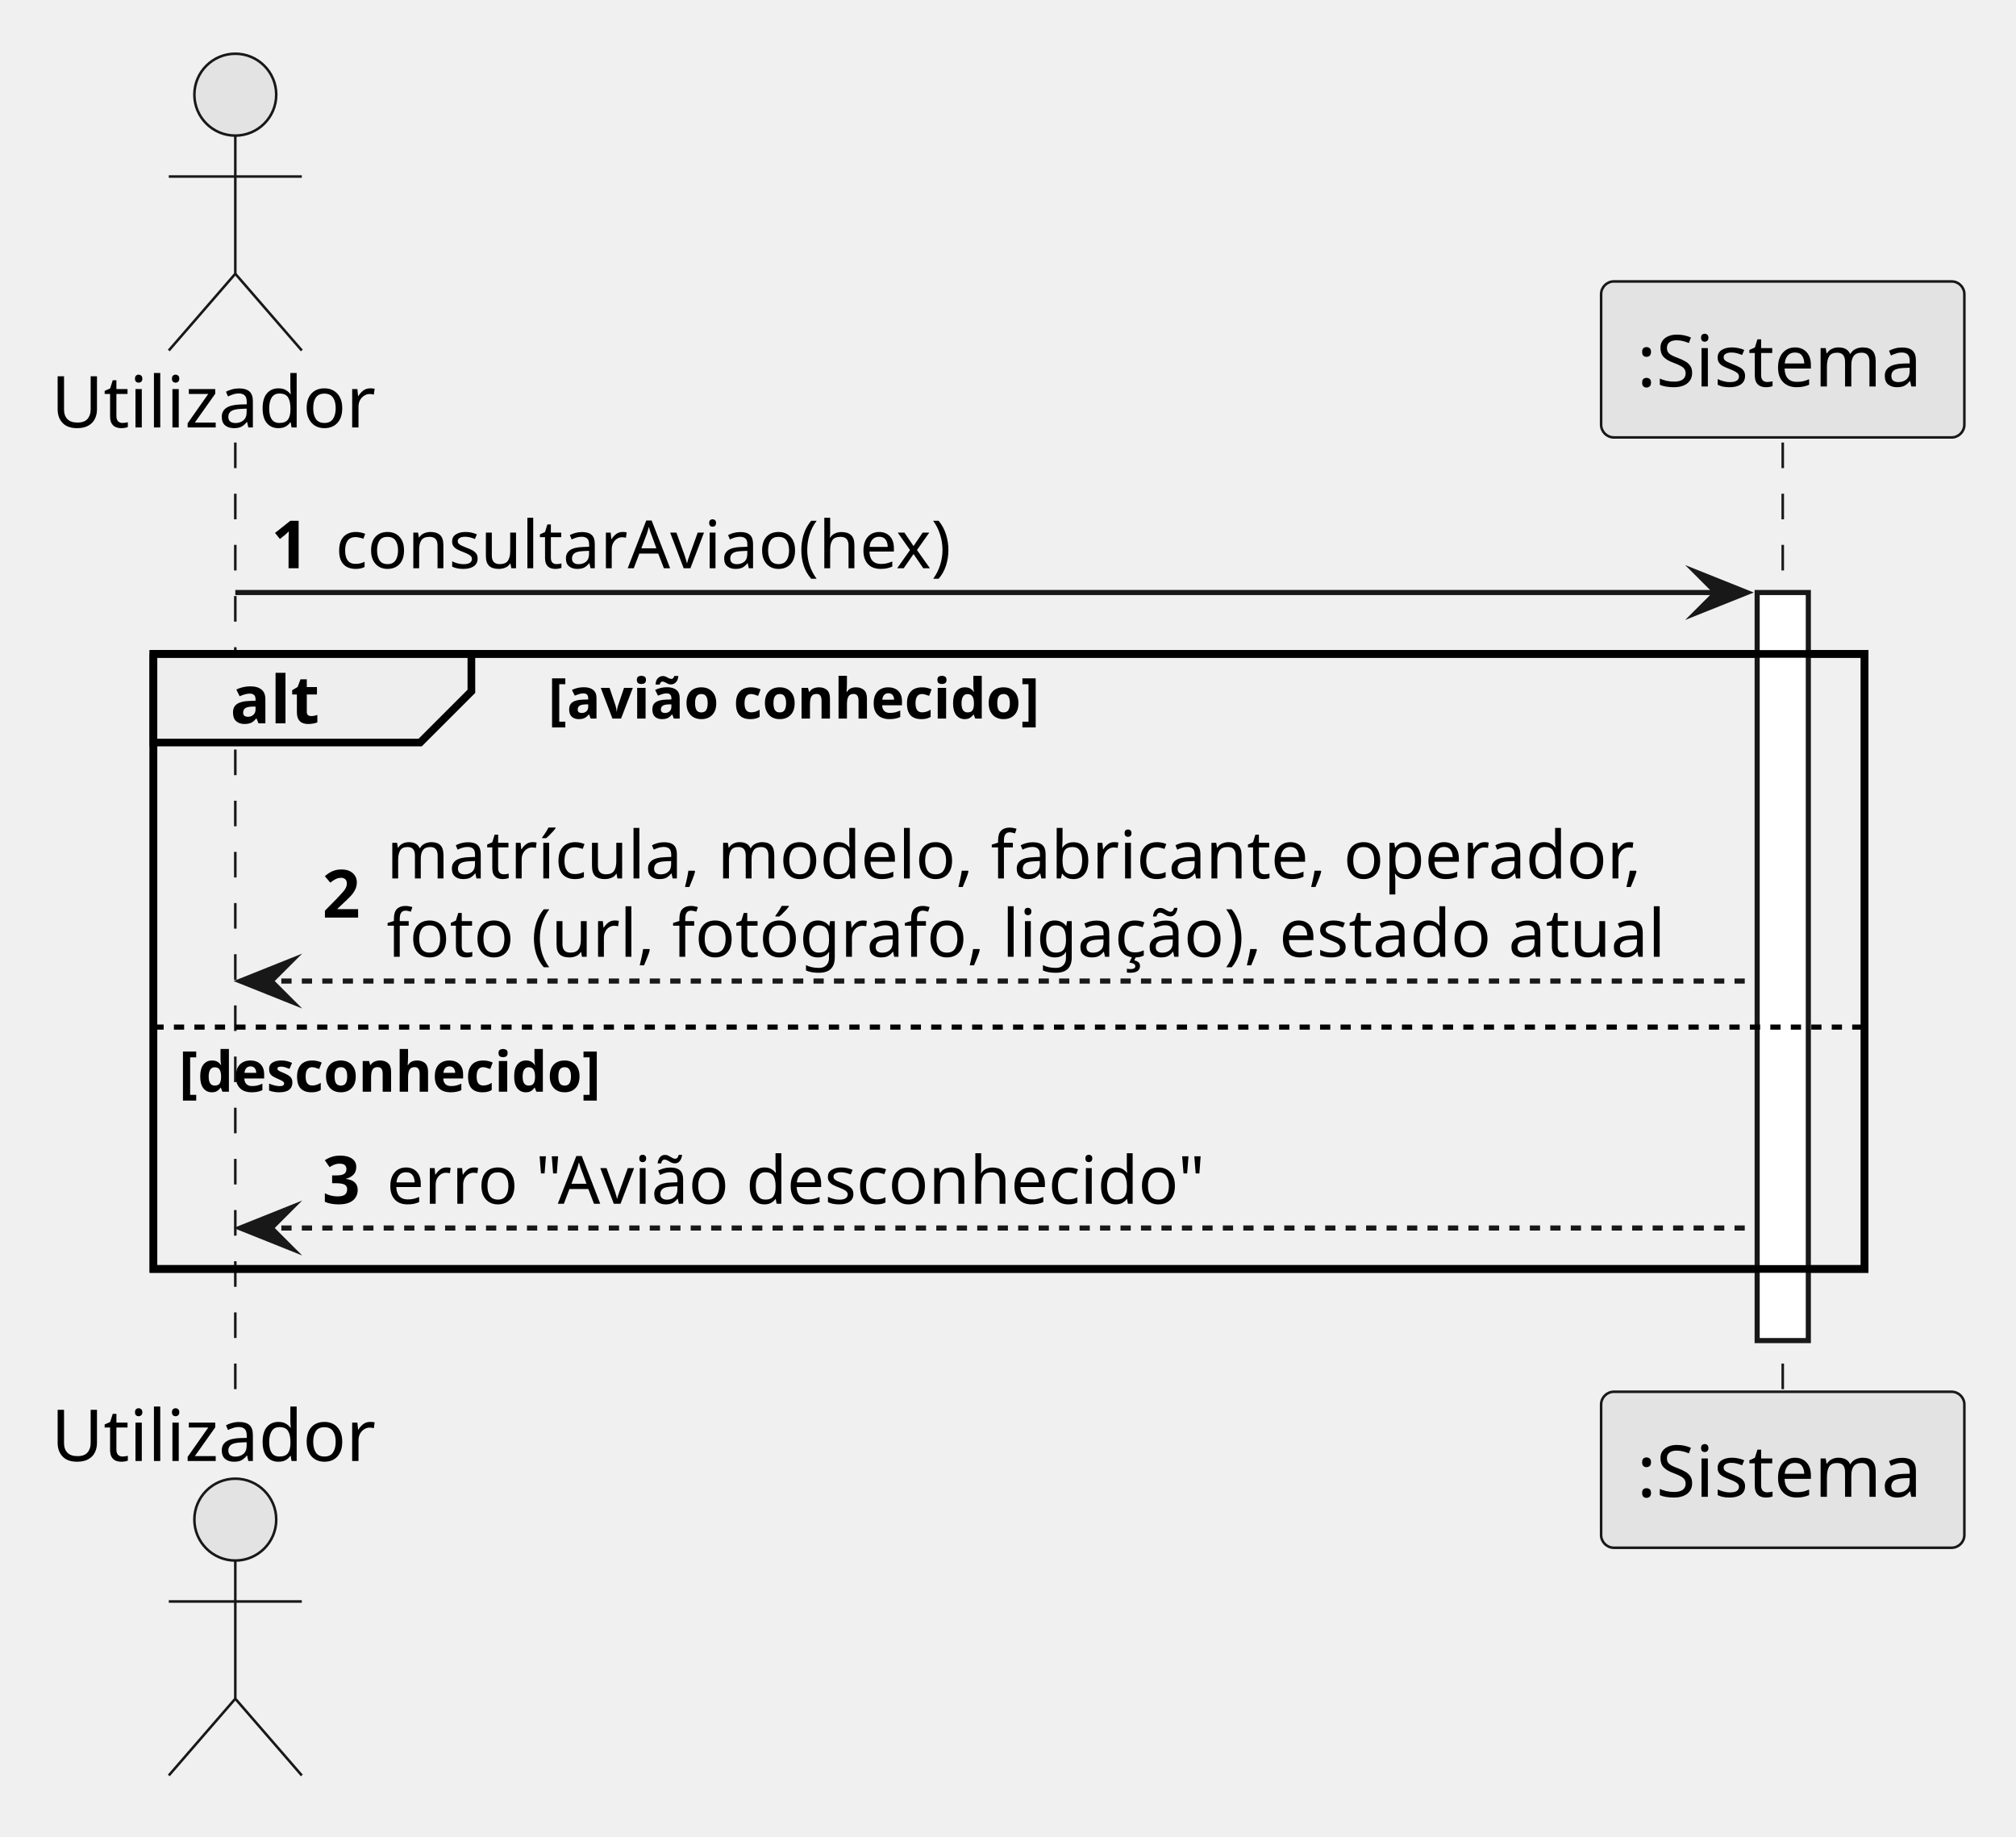
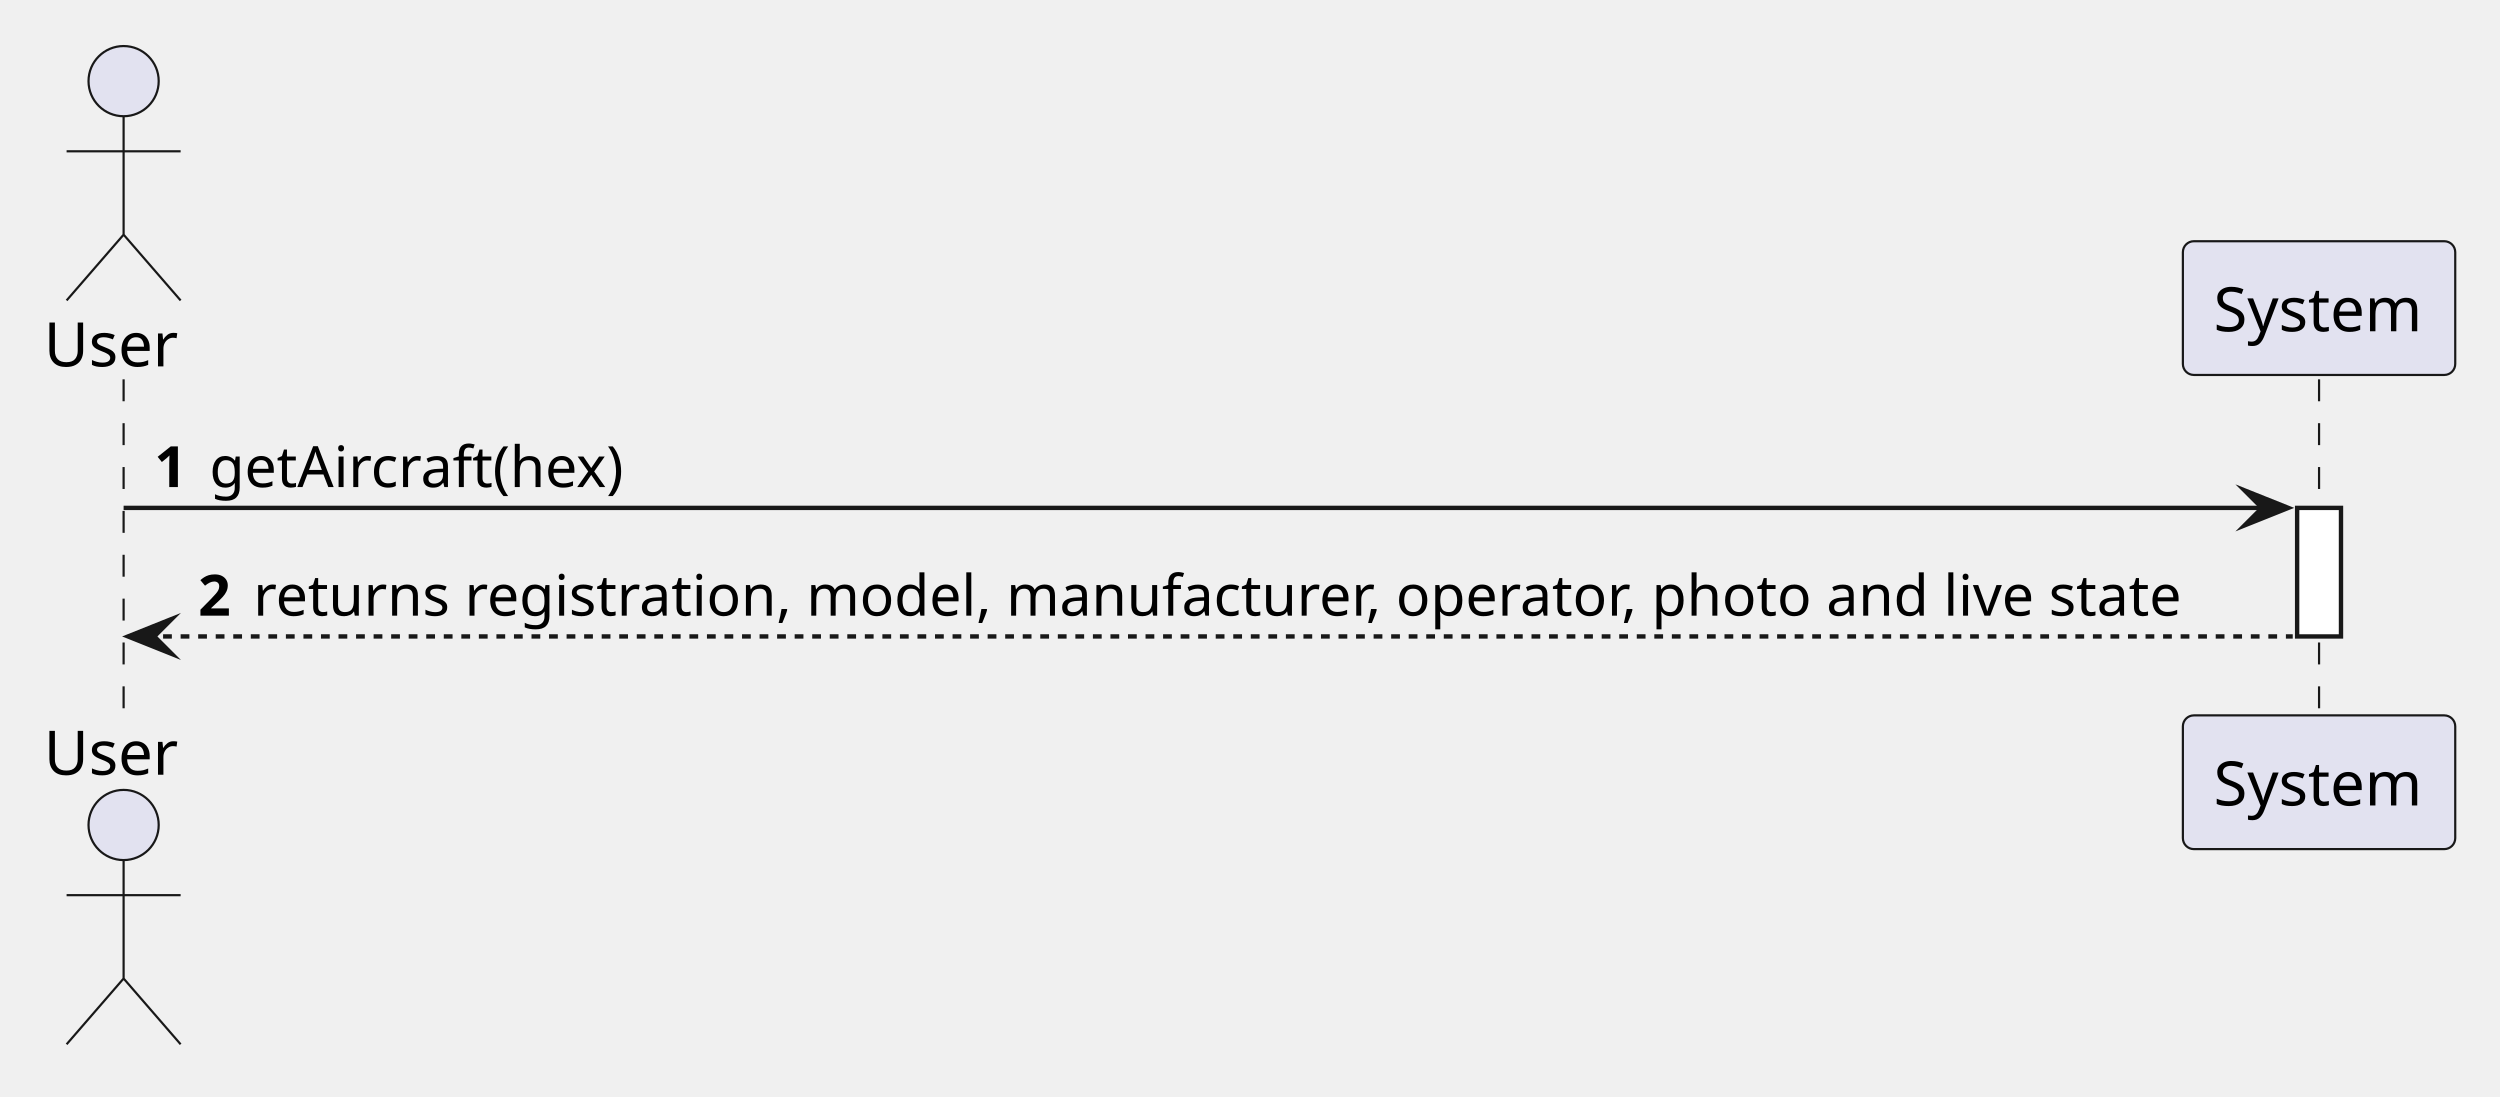
- <svg xmlns="http://www.w3.org/2000/svg" version="1.1" data-diagram-type="SEQUENCE" style="width:394px;height:359px;background:#FFFFFF;" width="394px" height="359px" viewBox="0 0 394 359" zoomAndPan="magnify" preserveAspectRatio="none" contentStyleType="text/css">
+ <svg xmlns="http://www.w3.org/2000/svg" version="1.1" data-diagram-type="SEQUENCE" style="width:570px;height:250px;background:#FFFFFF;" width="570px" height="250px" viewBox="0 0 570 250" zoomAndPan="magnify" preserveAspectRatio="none" contentStyleType="text/css">
  <defs />
  <g font-family="sans-serif" lengthAdjust="spacing">
-     <rect x="29.987" y="127.799" width="334.426" height="120.197" fill="none" style="stroke:#000;stroke-width:1.5;" />
-     <g class="participant-lifeline" data-qualified-name="U" data-entity-uid="part1" id="part1-lifeline" data-source-line="3">
+     <g class="participant-lifeline" data-qualified-name="A" data-entity-uid="part1" id="part1-lifeline" data-source-line="2">
      <g>
-         <rect x="42.487" y="86.488" width="8" height="185.508" fill="#000" fill-opacity="0" />
-         <line x1="45.987" y1="86.488" x2="45.987" y2="271.996" style="stroke:#181818;stroke-width:0.5;stroke-dasharray:5,5;" />
+         <rect x="24.683" y="86.488" width="8" height="76.621" fill="#000" fill-opacity="0" />
+         <line x1="28.183" y1="86.488" x2="28.183" y2="163.109" style="stroke:#181818;stroke-width:0.5;stroke-dasharray:5,5;" />
      </g>
    </g>
-     <g class="participant-lifeline" data-qualified-name="S" data-entity-uid="part2" id="part2-lifeline" data-source-line="4">
+     <g class="participant-lifeline" data-qualified-name="S" data-entity-uid="part2" id="part2-lifeline" data-source-line="3">
      <g>
-         <rect x="344.913" y="86.488" width="8" height="185.508" fill="#000" fill-opacity="0" />
-         <line x1="348.413" y1="86.488" x2="348.413" y2="271.996" style="stroke:#181818;stroke-width:0.5;stroke-dasharray:5,5;" />
+         <rect x="525.245" y="86.488" width="8" height="76.621" fill="#000" fill-opacity="0" />
+         <line x1="528.745" y1="86.488" x2="528.745" y2="163.109" style="stroke:#181818;stroke-width:0.5;stroke-dasharray:5,5;" />
      </g>
    </g>
    <g>
-       <rect x="343.413" y="115.799" width="10" height="146.197" fill="#FFF" style="stroke:#181818;stroke-width:1;" />
+       <rect x="523.745" y="115.799" width="10" height="29.311" fill="#FFF" style="stroke:#181818;stroke-width:1;" />
    </g>
-     <g class="participant participant-head" data-qualified-name="U" data-entity-uid="part1" id="part1-head" data-source-line="3">
-       <text x="10" y="83.535" fill="#000" font-size="14" textLength="65.974">Utilizador</text>
-       <ellipse cx="45.987" cy="18.5" rx="8" ry="8" fill="#E3E3E3" style="stroke:#181818;stroke-width:0.5;" />
-       <path d="M45.987,26.5 L45.987,53.5 M32.987,34.5 L58.987,34.5 M45.987,53.5 L32.987,68.5 M45.987,53.5 L58.987,68.5" style="stroke:#181818;stroke-width:0.5;" fill="none" />
+     <g class="participant participant-head" data-qualified-name="A" data-entity-uid="part1" id="part1-head" data-source-line="2">
+       <text x="10" y="83.535" fill="#000" font-size="14" textLength="30.365">User</text>
+       <ellipse cx="28.183" cy="18.5" rx="8" ry="8" fill="#E2E2F0" style="stroke:#181818;stroke-width:0.5;" />
+       <path d="M28.183,26.5 L28.183,53.5 M15.183,34.5 L41.183,34.5 M28.183,53.5 L15.183,68.5 M28.183,53.5 L41.183,68.5" style="stroke:#181818;stroke-width:0.5;" fill="none" />
    </g>
-     <g class="participant participant-head" data-qualified-name="S" data-entity-uid="part2" id="part2-head" data-source-line="4">
-       <rect x="312.917" y="55" width="70.991" height="30.488" fill="#E3E3E3" style="stroke:#181818;stroke-width:0.5;" rx="2.5" ry="2.5" />
-       <text x="319.917" y="75.535" fill="#000" font-size="14" textLength="56.991">:Sistema</text>
+     <g class="participant participant-head" data-qualified-name="S" data-entity-uid="part2" id="part2-head" data-source-line="3">
+       <rect x="497.696" y="55" width="62.098" height="30.488" fill="#E2E2F0" style="stroke:#181818;stroke-width:0.5;" rx="2.5" ry="2.5" />
+       <text x="504.696" y="75.535" fill="#000" font-size="14" textLength="48.098">System</text>
    </g>
-     <g class="participant participant-tail" data-qualified-name="U" data-entity-uid="part1" id="part1-tail" data-source-line="3">
-       <text x="10" y="285.531" fill="#000" font-size="14" textLength="65.974">Utilizador</text>
-       <ellipse cx="45.987" cy="296.984" rx="8" ry="8" fill="#E3E3E3" style="stroke:#181818;stroke-width:0.5;" />
-       <path d="M45.987,304.984 L45.987,331.984 M32.987,312.984 L58.987,312.984 M45.987,331.984 L32.987,346.984 M45.987,331.984 L58.987,346.984" style="stroke:#181818;stroke-width:0.5;" fill="none" />
+     <g class="participant participant-tail" data-qualified-name="A" data-entity-uid="part1" id="part1-tail" data-source-line="2">
+       <text x="10" y="176.645" fill="#000" font-size="14" textLength="30.365">User</text>
+       <ellipse cx="28.183" cy="188.098" rx="8" ry="8" fill="#E2E2F0" style="stroke:#181818;stroke-width:0.5;" />
+       <path d="M28.183,196.098 L28.183,223.098 M15.183,204.098 L41.183,204.098 M28.183,223.098 L15.183,238.098 M28.183,223.098 L41.183,238.098" style="stroke:#181818;stroke-width:0.5;" fill="none" />
    </g>
-     <g class="participant participant-tail" data-qualified-name="S" data-entity-uid="part2" id="part2-tail" data-source-line="4">
-       <rect x="312.917" y="271.996" width="70.991" height="30.488" fill="#E3E3E3" style="stroke:#181818;stroke-width:0.5;" rx="2.5" ry="2.5" />
-       <text x="319.917" y="292.531" fill="#000" font-size="14" textLength="56.991">:Sistema</text>
+     <g class="participant participant-tail" data-qualified-name="S" data-entity-uid="part2" id="part2-tail" data-source-line="3">
+       <rect x="497.696" y="163.109" width="62.098" height="30.488" fill="#E2E2F0" style="stroke:#181818;stroke-width:0.5;" rx="2.5" ry="2.5" />
+       <text x="504.696" y="183.645" fill="#000" font-size="14" textLength="48.098">System</text>
    </g>
-     <g class="message" data-entity-1="part1" data-entity-2="part2" id="msg1" data-source-line="6">
-       <polygon points="331.413,111.799,341.413,115.799,331.413,119.799,335.413,115.799" fill="#181818" style="stroke:#181818;stroke-width:1;stroke-linejoin:miter;stroke-miterlimit:10;" />
-       <line x1="45.987" y1="115.799" x2="337.413" y2="115.799" style="stroke:#181818;stroke-width:1;" />
-       <text x="52.987" y="111.057" fill="#000" font-size="13" font-weight="700">1</text>
-       <text x="65.563" y="111.057" fill="#000" font-size="13" textLength="124.884">consultarAviao(hex)</text>
+     <g class="message" data-entity-1="part1" data-entity-2="part2" id="msg1" data-source-line="5">
+       <polygon points="511.745,111.799,521.745,115.799,511.745,119.799,515.745,115.799" fill="#181818" style="stroke:#181818;stroke-width:1;stroke-linejoin:miter;stroke-miterlimit:10;" />
+       <line x1="28.183" y1="115.799" x2="517.745" y2="115.799" style="stroke:#181818;stroke-width:1;" />
+       <text x="35.183" y="111.057" fill="#000" font-size="13" font-weight="700">1</text>
+       <text x="47.758" y="111.057" fill="#000" font-size="13" textLength="98.795">getAircraft(hex)</text>
    </g>
-     <path d="M29.987,127.799 L92.125,127.799 L92.125,135.109 L82.125,145.109 L29.987,145.109 L29.987,127.799" style="stroke:#000;stroke-width:1.5;" fill="#EEE" />
-     <rect x="29.987" y="127.799" width="334.426" height="120.197" fill="none" style="stroke:#000;stroke-width:1.5;" />
-     <text x="44.987" y="141.367" fill="#000" font-size="13" textLength="17.139" font-weight="700">alt</text>
-     <text x="107.125" y="140.434" fill="#000" font-size="11" textLength="99.36" font-weight="700">[avião conhecido]</text>
-     <g class="message" data-entity-1="part2" data-entity-2="part1" id="msg2" data-source-line="9">
-       <polygon points="56.987,187.73,46.987,191.73,56.987,195.73,52.987,191.73" fill="#181818" style="stroke:#181818;stroke-width:1;stroke-linejoin:miter;stroke-miterlimit:10;" />
-       <line x1="50.987" y1="191.73" x2="342.413" y2="191.73" style="stroke:#181818;stroke-width:1;stroke-dasharray:2,2;" />
-       <text x="62.987" y="179.333" fill="#000" font-size="13" font-weight="700">2</text>
-       <text x="75.563" y="171.678" fill="#000" font-size="13" textLength="255.626">matrícula, modelo, fabricante, operador,</text>
-       <text x="75.563" y="186.988" fill="#000" font-size="13" textLength="260.851">foto (url, fotógrafo, ligação), estado atual</text>
-     </g>
-     <line x1="29.987" y1="200.73" x2="364.413" y2="200.73" style="stroke:#000;stroke-width:1;stroke-dasharray:2,2;" />
-     <text x="34.987" y="213.365" fill="#000" font-size="11" textLength="85.626" font-weight="700">[desconhecido]</text>
-     <g class="message" data-entity-1="part2" data-entity-2="part1" id="msg3" data-source-line="11">
-       <polygon points="56.987,235.996,46.987,239.996,56.987,243.996,52.987,239.996" fill="#181818" style="stroke:#181818;stroke-width:1;stroke-linejoin:miter;stroke-miterlimit:10;" />
-       <line x1="50.987" y1="239.996" x2="342.413" y2="239.996" style="stroke:#181818;stroke-width:1;stroke-dasharray:2,2;" />
-       <text x="62.987" y="235.254" fill="#000" font-size="13" font-weight="700">3</text>
-       <text x="75.563" y="235.254" fill="#000" font-size="13" textLength="165.083">erro "Avião desconhecido"</text>
+     <g class="message" data-entity-1="part2" data-entity-2="part1" id="msg2" data-source-line="7">
+       <polygon points="39.183,141.109,29.183,145.109,39.183,149.109,35.183,145.109" fill="#181818" style="stroke:#181818;stroke-width:1;stroke-linejoin:miter;stroke-miterlimit:10;" />
+       <line x1="33.183" y1="145.109" x2="522.745" y2="145.109" style="stroke:#181818;stroke-width:1;stroke-dasharray:2,2;" />
+       <text x="45.183" y="140.367" fill="#000" font-size="13" font-weight="700">2</text>
+       <text x="57.758" y="140.367" fill="#000" font-size="13" textLength="458.986">returns registration, model, manufacturer, operator, photo and live state</text>
    </g>
  </g>
</svg>
